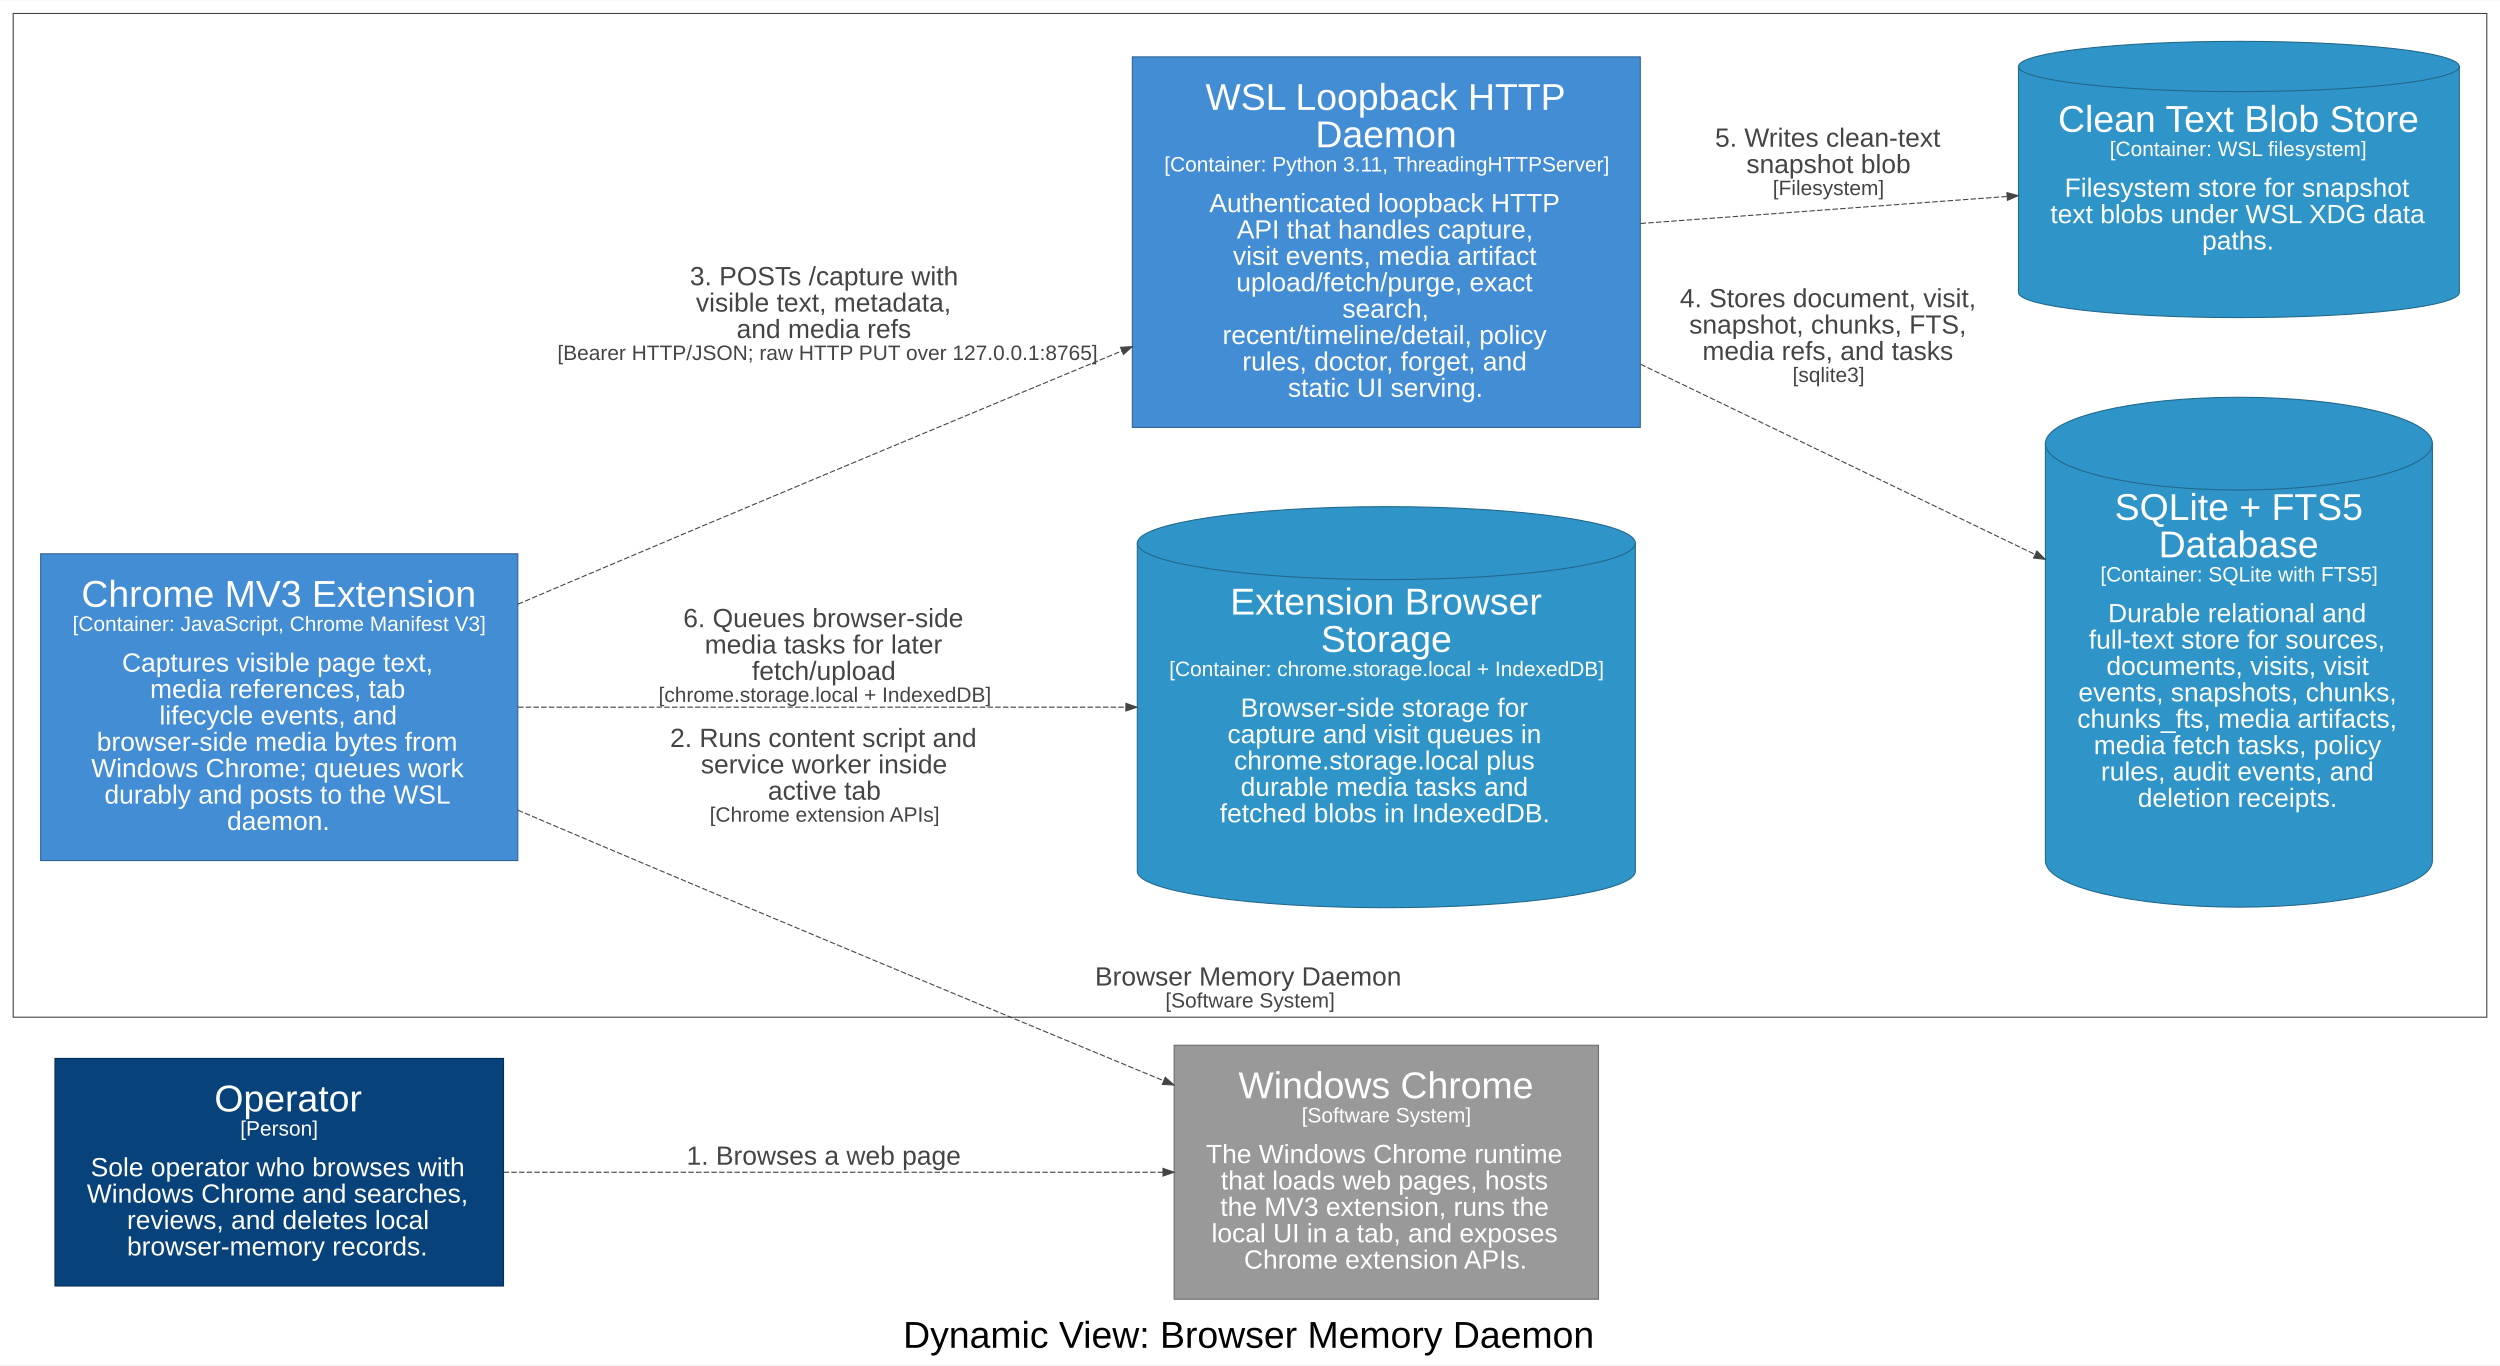
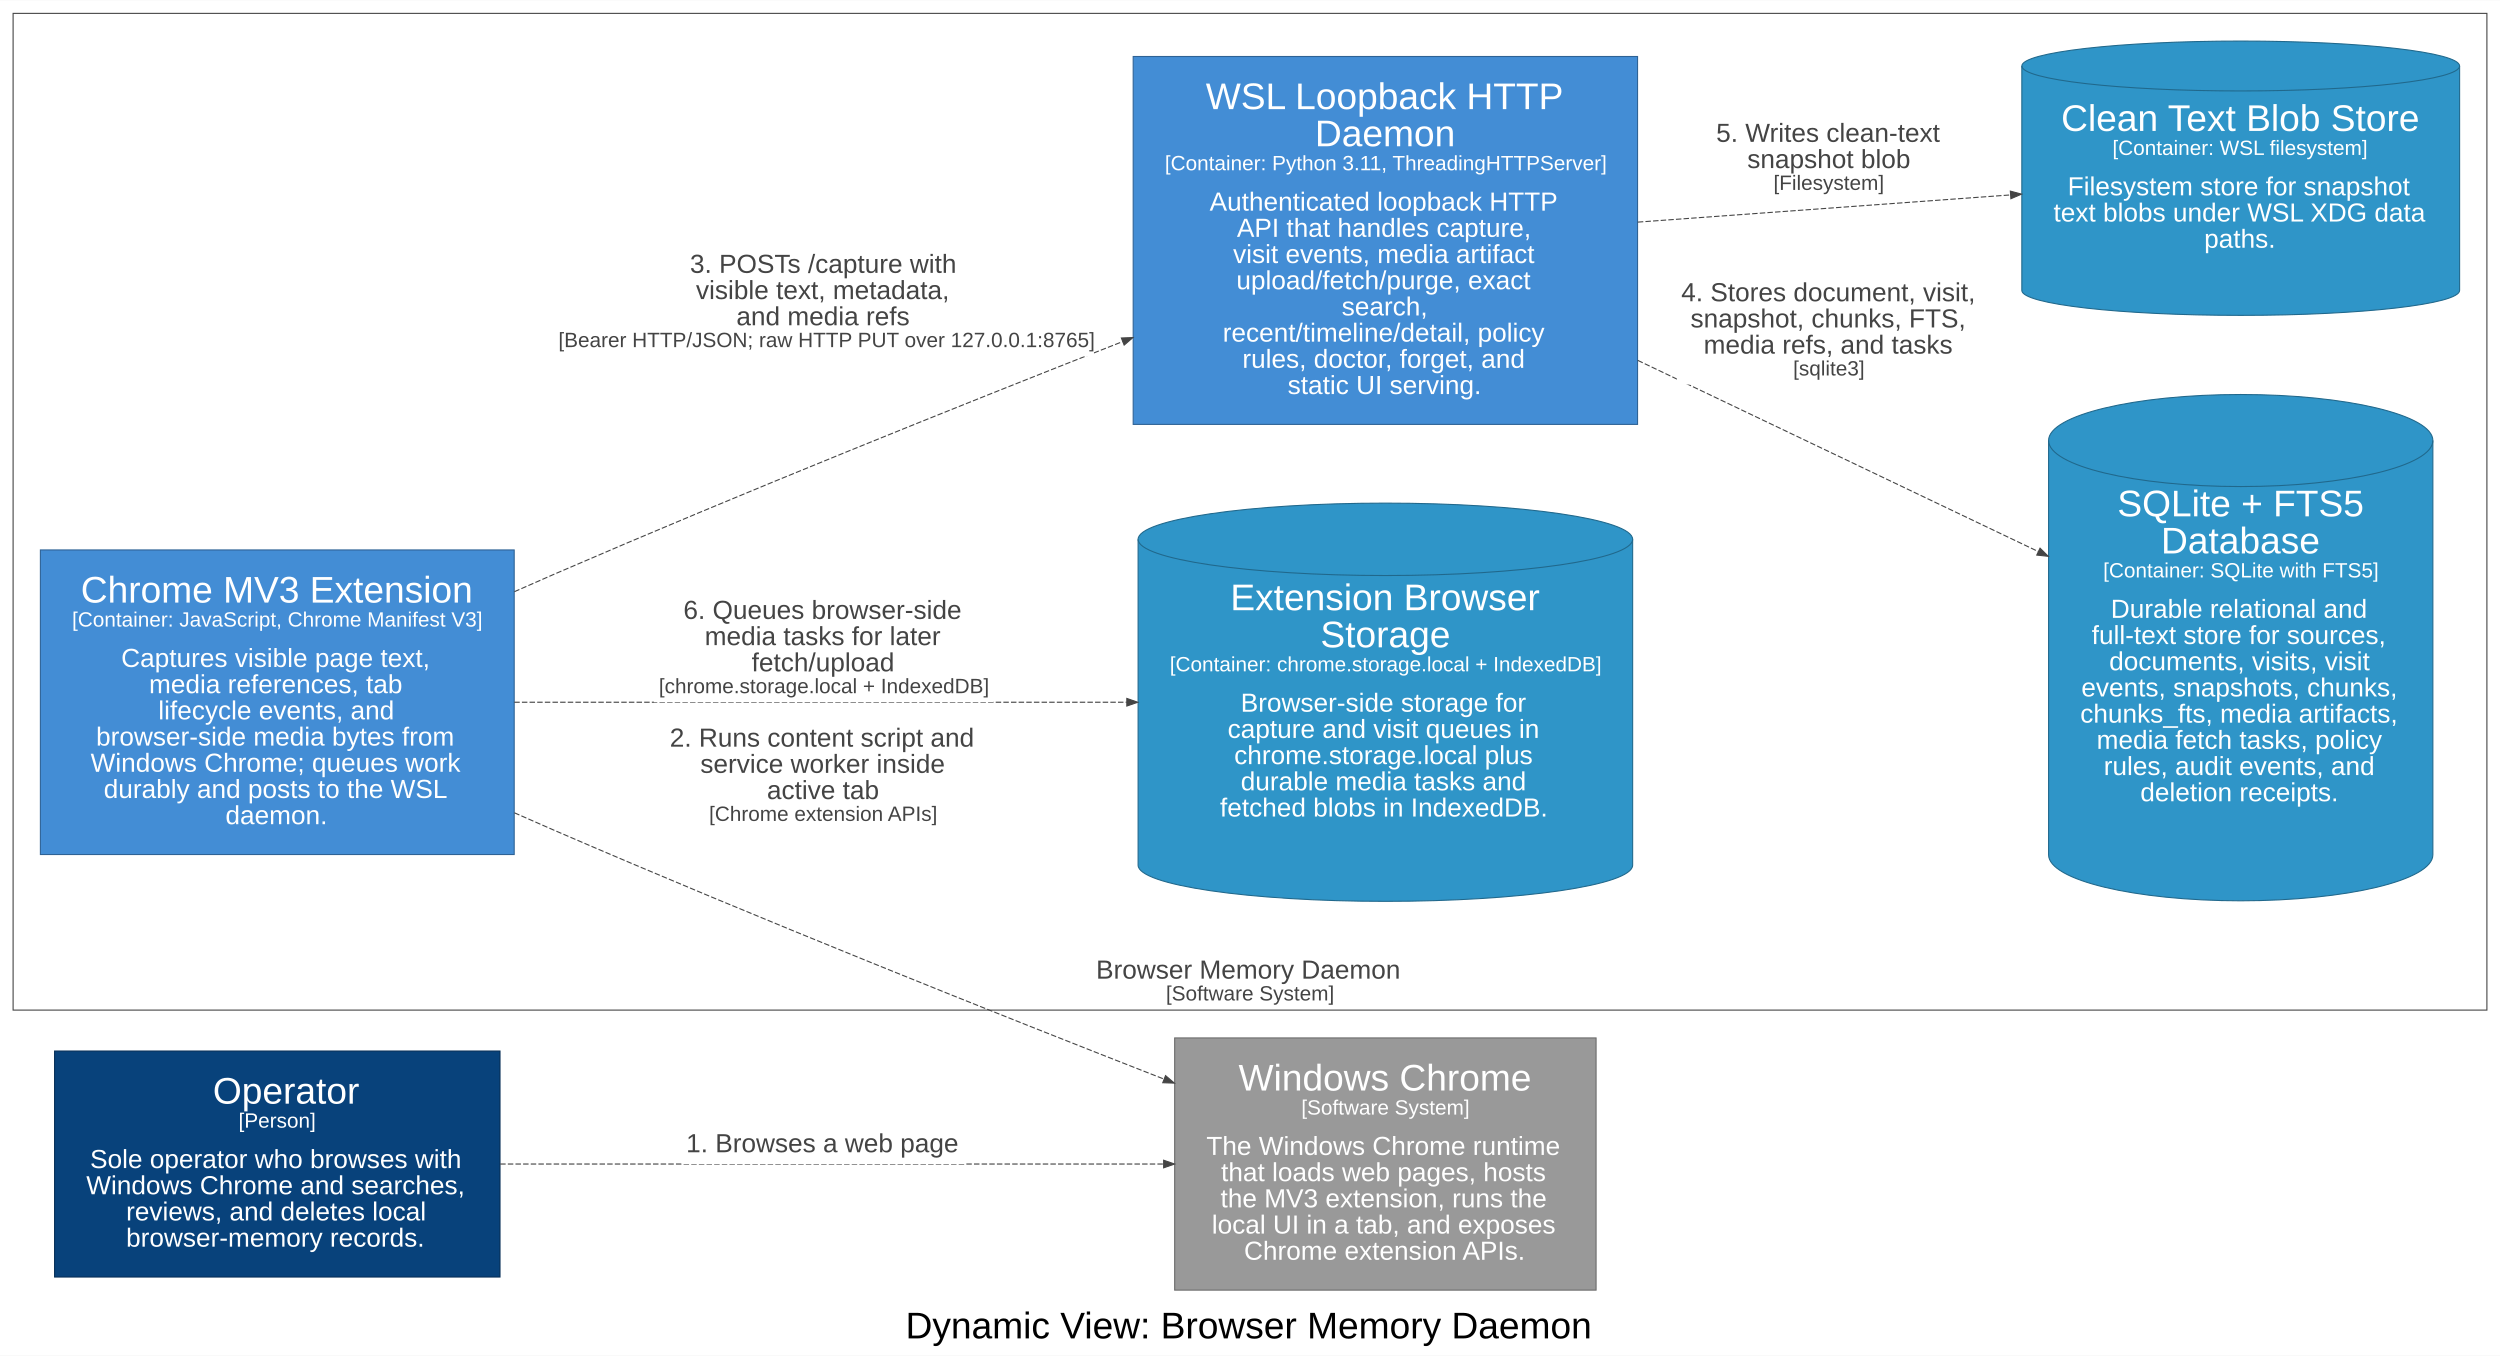
- <svg xmlns="http://www.w3.org/2000/svg" width="2274pt" height="1242pt" viewBox="0.00 0.00 2274.00 1241.50">
+ <svg xmlns="http://www.w3.org/2000/svg" width="2290pt" height="1242pt" viewBox="0.00 0.00 2290.00 1241.50">
  <g id="graph0" class="graph" transform="scale(1 1) rotate(0) translate(4 1237.5)">
-     <polygon fill="white" stroke="transparent" points="-4,4 -4,-1237.5 2270,-1237.5 2270,4 -4,4" />
-     <text text-anchor="start" x="817.5" y="-11.8" font-family="Arial" font-size="34.00">Dynamic View: Browser Memory Daemon</text>
+     <polygon fill="white" stroke="transparent" points="-4,4 -4,-1237.5 2286,-1237.5 2286,4 -4,4" />
+     <text text-anchor="start" x="825.5" y="-11.8" font-family="Arial" font-size="34.00">Dynamic View: Browser Memory Daemon</text>
    <g id="clust1" class="cluster">
-       <polygon fill="none" stroke="#444444" points="8,-312.5 8,-1225.5 2258,-1225.5 2258,-312.5 8,-312.5" />
-       <text text-anchor="start" x="992" y="-341.3" font-family="Arial" font-size="24.00" fill="#444444">Browser Memory Daemon</text>
-       <text text-anchor="start" x="1056" y="-321.3" font-family="Arial" font-size="19.00" fill="#444444">[Software System]</text>
+       <polygon fill="none" stroke="#444444" points="8,-312.5 8,-1225.5 2274,-1225.5 2274,-312.5 8,-312.5" />
+       <text text-anchor="start" x="1000" y="-341.3" font-family="Arial" font-size="24.00" fill="#444444">Browser Memory Daemon</text>
+       <text text-anchor="start" x="1064" y="-321.3" font-family="Arial" font-size="19.00" fill="#444444">[Software System]</text>
    </g>
    <g id="13" class="node">
-       <path fill="#2f95c8" stroke="#20688c" d="M1483.5,-743.72C1483.5,-762.01 1381.98,-776.88 1257,-776.88 1132.02,-776.88 1030.5,-762.01 1030.5,-743.72 1030.5,-743.72 1030.5,-445.28 1030.5,-445.28 1030.5,-426.99 1132.02,-412.12 1257,-412.12 1381.98,-412.12 1483.5,-426.99 1483.5,-445.28 1483.5,-445.28 1483.5,-743.72 1483.5,-743.72" />
-       <path fill="none" stroke="#20688c" d="M1483.5,-743.72C1483.5,-725.42 1381.98,-710.56 1257,-710.56 1132.02,-710.56 1030.5,-725.42 1030.5,-743.72" />
-       <text text-anchor="start" x="1115" y="-678.8" font-family="Arial" font-size="34.00" fill="#ffffff">Extension Browser</text>
-       <text text-anchor="start" x="1197.5" y="-644.8" font-family="Arial" font-size="34.00" fill="#ffffff">Storage</text>
-       <text text-anchor="start" x="1059.5" y="-622.8" font-family="Arial" font-size="19.00" fill="#ffffff">[Container: chrome.storage.local + IndexedDB]</text>
-       <text text-anchor="start" x="1124.5" y="-585.8" font-family="Arial" font-size="24.00" fill="#ffffff">Browser-side storage for</text>
-       <text text-anchor="start" x="1112.5" y="-561.8" font-family="Arial" font-size="24.00" fill="#ffffff">capture and visit queues in</text>
-       <text text-anchor="start" x="1118.5" y="-537.8" font-family="Arial" font-size="24.00" fill="#ffffff">chrome.storage.local plus</text>
-       <text text-anchor="start" x="1124.5" y="-513.8" font-family="Arial" font-size="24.00" fill="#ffffff">durable media tasks and</text>
-       <text text-anchor="start" x="1105.5" y="-489.8" font-family="Arial" font-size="24.00" fill="#ffffff">fetched blobs in IndexedDB.</text>
+       <path fill="#2f95c8" stroke="#20688c" d="M1491.5,-743.72C1491.5,-762.01 1389.98,-776.88 1265,-776.88 1140.02,-776.88 1038.5,-762.01 1038.5,-743.72 1038.5,-743.72 1038.5,-445.28 1038.5,-445.28 1038.5,-426.99 1140.02,-412.12 1265,-412.12 1389.98,-412.12 1491.5,-426.99 1491.5,-445.28 1491.5,-445.28 1491.5,-743.72 1491.5,-743.72" />
+       <path fill="none" stroke="#20688c" d="M1491.5,-743.72C1491.5,-725.42 1389.98,-710.56 1265,-710.56 1140.02,-710.56 1038.5,-725.42 1038.5,-743.72" />
+       <text text-anchor="start" x="1123" y="-678.8" font-family="Arial" font-size="34.00" fill="#ffffff">Extension Browser</text>
+       <text text-anchor="start" x="1205.5" y="-644.8" font-family="Arial" font-size="34.00" fill="#ffffff">Storage</text>
+       <text text-anchor="start" x="1067.5" y="-622.8" font-family="Arial" font-size="19.00" fill="#ffffff">[Container: chrome.storage.local + IndexedDB]</text>
+       <text text-anchor="start" x="1132.5" y="-585.8" font-family="Arial" font-size="24.00" fill="#ffffff">Browser-side storage for</text>
+       <text text-anchor="start" x="1120.5" y="-561.8" font-family="Arial" font-size="24.00" fill="#ffffff">capture and visit queues in</text>
+       <text text-anchor="start" x="1126.5" y="-537.8" font-family="Arial" font-size="24.00" fill="#ffffff">chrome.storage.local plus</text>
+       <text text-anchor="start" x="1132.5" y="-513.8" font-family="Arial" font-size="24.00" fill="#ffffff">durable media tasks and</text>
+       <text text-anchor="start" x="1113.5" y="-489.8" font-family="Arial" font-size="24.00" fill="#ffffff">fetched blobs in IndexedDB.</text>
    </g>
    <g id="14" class="node">
-       <polygon fill="#438dd5" stroke="#2e6295" points="1488,-1186 1026,-1186 1026,-849 1488,-849 1488,-1186" />
-       <text text-anchor="start" x="1092.5" y="-1137.8" font-family="Arial" font-size="34.00" fill="#ffffff">WSL Loopback HTTP</text>
-       <text text-anchor="start" x="1192.5" y="-1103.8" font-family="Arial" font-size="34.00" fill="#ffffff">Daemon</text>
-       <text text-anchor="start" x="1055" y="-1081.8" font-family="Arial" font-size="19.00" fill="#ffffff">[Container: Python 3.11, ThreadingHTTPServer]</text>
-       <text text-anchor="start" x="1096" y="-1044.8" font-family="Arial" font-size="24.00" fill="#ffffff">Authenticated loopback HTTP</text>
-       <text text-anchor="start" x="1121" y="-1020.8" font-family="Arial" font-size="24.00" fill="#ffffff">API that handles capture,</text>
-       <text text-anchor="start" x="1117.5" y="-996.8" font-family="Arial" font-size="24.00" fill="#ffffff">visit events, media artifact</text>
-       <text text-anchor="start" x="1120.5" y="-972.8" font-family="Arial" font-size="24.00" fill="#ffffff">upload/fetch/purge, exact</text>
-       <text text-anchor="start" x="1217" y="-948.8" font-family="Arial" font-size="24.00" fill="#ffffff">search,</text>
-       <text text-anchor="start" x="1108" y="-924.8" font-family="Arial" font-size="24.00" fill="#ffffff">recent/timeline/detail, policy</text>
-       <text text-anchor="start" x="1126" y="-900.8" font-family="Arial" font-size="24.00" fill="#ffffff">rules, doctor, forget, and</text>
-       <text text-anchor="start" x="1167.5" y="-876.8" font-family="Arial" font-size="24.00" fill="#ffffff">static UI serving.</text>
+       <polygon fill="#438dd5" stroke="#2e6295" points="1496,-1186 1034,-1186 1034,-849 1496,-849 1496,-1186" />
+       <text text-anchor="start" x="1100.5" y="-1137.8" font-family="Arial" font-size="34.00" fill="#ffffff">WSL Loopback HTTP</text>
+       <text text-anchor="start" x="1200.5" y="-1103.8" font-family="Arial" font-size="34.00" fill="#ffffff">Daemon</text>
+       <text text-anchor="start" x="1063" y="-1081.8" font-family="Arial" font-size="19.00" fill="#ffffff">[Container: Python 3.11, ThreadingHTTPServer]</text>
+       <text text-anchor="start" x="1104" y="-1044.8" font-family="Arial" font-size="24.00" fill="#ffffff">Authenticated loopback HTTP</text>
+       <text text-anchor="start" x="1129" y="-1020.8" font-family="Arial" font-size="24.00" fill="#ffffff">API that handles capture,</text>
+       <text text-anchor="start" x="1125.5" y="-996.8" font-family="Arial" font-size="24.00" fill="#ffffff">visit events, media artifact</text>
+       <text text-anchor="start" x="1128.5" y="-972.8" font-family="Arial" font-size="24.00" fill="#ffffff">upload/fetch/purge, exact</text>
+       <text text-anchor="start" x="1225" y="-948.8" font-family="Arial" font-size="24.00" fill="#ffffff">search,</text>
+       <text text-anchor="start" x="1116" y="-924.8" font-family="Arial" font-size="24.00" fill="#ffffff">recent/timeline/detail, policy</text>
+       <text text-anchor="start" x="1134" y="-900.8" font-family="Arial" font-size="24.00" fill="#ffffff">rules, doctor, forget, and</text>
+       <text text-anchor="start" x="1175.5" y="-876.8" font-family="Arial" font-size="24.00" fill="#ffffff">static UI serving.</text>
    </g>
    <g id="27" class="node">
-       <path fill="#2f95c8" stroke="#20688c" d="M2208.5,-834.22C2208.5,-857.48 2129.61,-876.38 2032.5,-876.38 1935.39,-876.38 1856.5,-857.48 1856.5,-834.22 1856.5,-834.22 1856.5,-454.78 1856.5,-454.78 1856.5,-431.52 1935.39,-412.62 2032.5,-412.62 2129.61,-412.62 2208.5,-431.52 2208.5,-454.78 2208.5,-454.78 2208.5,-834.22 2208.5,-834.22" />
-       <path fill="none" stroke="#20688c" d="M2208.5,-834.22C2208.5,-810.95 2129.61,-792.06 2032.5,-792.06 1935.39,-792.06 1856.5,-810.95 1856.5,-834.22" />
-       <text text-anchor="start" x="1919.5" y="-764.8" font-family="Arial" font-size="34.00" fill="#ffffff">SQLite + FTS5</text>
-       <text text-anchor="start" x="1959.5" y="-730.8" font-family="Arial" font-size="34.00" fill="#ffffff">Database</text>
-       <text text-anchor="start" x="1906.5" y="-708.8" font-family="Arial" font-size="19.00" fill="#ffffff">[Container: SQLite with FTS5]</text>
-       <text text-anchor="start" x="1913.5" y="-671.8" font-family="Arial" font-size="24.00" fill="#ffffff">Durable relational and</text>
-       <text text-anchor="start" x="1896" y="-647.8" font-family="Arial" font-size="24.00" fill="#ffffff">full-text store for sources,</text>
-       <text text-anchor="start" x="1912" y="-623.8" font-family="Arial" font-size="24.00" fill="#ffffff">documents, visits, visit</text>
-       <text text-anchor="start" x="1886.5" y="-599.8" font-family="Arial" font-size="24.00" fill="#ffffff">events, snapshots, chunks,</text>
-       <text text-anchor="start" x="1885.5" y="-575.8" font-family="Arial" font-size="24.00" fill="#ffffff">chunks_fts, media artifacts,</text>
-       <text text-anchor="start" x="1900.5" y="-551.8" font-family="Arial" font-size="24.00" fill="#ffffff">media fetch tasks, policy</text>
-       <text text-anchor="start" x="1907" y="-527.8" font-family="Arial" font-size="24.00" fill="#ffffff">rules, audit events, and</text>
-       <text text-anchor="start" x="1940.5" y="-503.8" font-family="Arial" font-size="24.00" fill="#ffffff">deletion receipts.</text>
+       <path fill="#2f95c8" stroke="#20688c" d="M2224.5,-834.22C2224.5,-857.48 2145.61,-876.38 2048.5,-876.38 1951.39,-876.38 1872.5,-857.48 1872.5,-834.22 1872.5,-834.22 1872.5,-454.78 1872.5,-454.78 1872.5,-431.52 1951.39,-412.62 2048.5,-412.62 2145.61,-412.62 2224.5,-431.52 2224.5,-454.78 2224.5,-454.78 2224.5,-834.22 2224.5,-834.22" />
+       <path fill="none" stroke="#20688c" d="M2224.5,-834.22C2224.5,-810.95 2145.61,-792.06 2048.5,-792.06 1951.39,-792.06 1872.5,-810.95 1872.5,-834.22" />
+       <text text-anchor="start" x="1935.5" y="-764.8" font-family="Arial" font-size="34.00" fill="#ffffff">SQLite + FTS5</text>
+       <text text-anchor="start" x="1975.5" y="-730.8" font-family="Arial" font-size="34.00" fill="#ffffff">Database</text>
+       <text text-anchor="start" x="1922.5" y="-708.8" font-family="Arial" font-size="19.00" fill="#ffffff">[Container: SQLite with FTS5]</text>
+       <text text-anchor="start" x="1929.5" y="-671.8" font-family="Arial" font-size="24.00" fill="#ffffff">Durable relational and</text>
+       <text text-anchor="start" x="1912" y="-647.8" font-family="Arial" font-size="24.00" fill="#ffffff">full-text store for sources,</text>
+       <text text-anchor="start" x="1928" y="-623.8" font-family="Arial" font-size="24.00" fill="#ffffff">documents, visits, visit</text>
+       <text text-anchor="start" x="1902.5" y="-599.8" font-family="Arial" font-size="24.00" fill="#ffffff">events, snapshots, chunks,</text>
+       <text text-anchor="start" x="1901.5" y="-575.8" font-family="Arial" font-size="24.00" fill="#ffffff">chunks_fts, media artifacts,</text>
+       <text text-anchor="start" x="1916.5" y="-551.8" font-family="Arial" font-size="24.00" fill="#ffffff">media fetch tasks, policy</text>
+       <text text-anchor="start" x="1923" y="-527.8" font-family="Arial" font-size="24.00" fill="#ffffff">rules, audit events, and</text>
+       <text text-anchor="start" x="1956.5" y="-503.8" font-family="Arial" font-size="24.00" fill="#ffffff">deletion receipts.</text>
    </g>
    <g id="43" class="edge">
-       <path fill="none" stroke="#444444" stroke-dasharray="5,2" d="M1488.24,-906.47C1602.79,-851.23 1739.38,-785.37 1846.94,-733.5" />
-       <polygon fill="#444444" stroke="#444444" points="1848.78,-736.5 1856.27,-729 1845.74,-730.19 1848.78,-736.5" />
-       <text text-anchor="start" x="1524" y="-958.3" font-family="Arial" font-size="24.00" fill="#444444">4. Stores document, visit,</text>
-       <text text-anchor="start" x="1532.5" y="-934.3" font-family="Arial" font-size="24.00" fill="#444444">snapshot, chunks, FTS,</text>
-       <text text-anchor="start" x="1544.5" y="-910.3" font-family="Arial" font-size="24.00" fill="#444444">media refs, and tasks</text>
-       <text text-anchor="start" x="1626.5" y="-890.3" font-family="Arial" font-size="19.00" fill="#444444">[sqlite3]</text>
+       <path fill="none" stroke="#444444" stroke-dasharray="5,2" d="M1496.25,-907.61C1613.18,-851.8 1753.31,-784.91 1863.03,-732.55" />
+       <polygon fill="#444444" stroke="#444444" points="1864.69,-735.63 1872.21,-728.16 1861.68,-729.31 1864.69,-735.63" />
+       <polygon fill="white" stroke="transparent" points="1532,-885.5 1532,-984.5 1812,-984.5 1812,-885.5 1532,-885.5" />
+       <text text-anchor="start" x="1536" y="-961.8" font-family="Arial" font-size="24.00" fill="#444444">4. Stores document, visit,</text>
+       <text text-anchor="start" x="1544.5" y="-937.8" font-family="Arial" font-size="24.00" fill="#444444">snapshot, chunks, FTS,</text>
+       <text text-anchor="start" x="1556.5" y="-913.8" font-family="Arial" font-size="24.00" fill="#444444">media refs, and tasks</text>
+       <text text-anchor="start" x="1638.5" y="-893.8" font-family="Arial" font-size="19.00" fill="#444444">[sqlite3]</text>
    </g>
    <g id="28" class="node">
-       <path fill="#2f95c8" stroke="#20688c" d="M2233,-1177.28C2233,-1189.89 2143.13,-1200.13 2032.5,-1200.13 1921.87,-1200.13 1832,-1189.89 1832,-1177.28 1832,-1177.28 1832,-971.72 1832,-971.72 1832,-959.11 1921.87,-948.87 2032.5,-948.87 2143.13,-948.87 2233,-959.11 2233,-971.72 2233,-971.72 2233,-1177.28 2233,-1177.28" />
-       <path fill="none" stroke="#20688c" d="M2233,-1177.28C2233,-1164.68 2143.13,-1154.44 2032.5,-1154.44 1921.87,-1154.44 1832,-1164.68 1832,-1177.28" />
-       <text text-anchor="start" x="1868" y="-1117.8" font-family="Arial" font-size="34.00" fill="#ffffff">Clean Text Blob Store</text>
-       <text text-anchor="start" x="1915" y="-1095.8" font-family="Arial" font-size="19.00" fill="#ffffff">[Container: WSL filesystem]</text>
-       <text text-anchor="start" x="1874" y="-1058.8" font-family="Arial" font-size="24.00" fill="#ffffff">Filesystem store for snapshot</text>
-       <text text-anchor="start" x="1861" y="-1034.8" font-family="Arial" font-size="24.00" fill="#ffffff">text blobs under WSL XDG data</text>
-       <text text-anchor="start" x="1999" y="-1010.8" font-family="Arial" font-size="24.00" fill="#ffffff">paths.</text>
+       <path fill="#2f95c8" stroke="#20688c" d="M2249,-1177.28C2249,-1189.89 2159.13,-1200.13 2048.5,-1200.13 1937.87,-1200.13 1848,-1189.89 1848,-1177.28 1848,-1177.28 1848,-971.72 1848,-971.72 1848,-959.11 1937.87,-948.87 2048.5,-948.87 2159.13,-948.87 2249,-959.11 2249,-971.72 2249,-971.72 2249,-1177.28 2249,-1177.28" />
+       <path fill="none" stroke="#20688c" d="M2249,-1177.28C2249,-1164.68 2159.13,-1154.44 2048.5,-1154.44 1937.87,-1154.44 1848,-1164.68 1848,-1177.28" />
+       <text text-anchor="start" x="1884" y="-1117.8" font-family="Arial" font-size="34.00" fill="#ffffff">Clean Text Blob Store</text>
+       <text text-anchor="start" x="1931" y="-1095.8" font-family="Arial" font-size="19.00" fill="#ffffff">[Container: WSL filesystem]</text>
+       <text text-anchor="start" x="1890" y="-1058.8" font-family="Arial" font-size="24.00" fill="#ffffff">Filesystem store for snapshot</text>
+       <text text-anchor="start" x="1877" y="-1034.8" font-family="Arial" font-size="24.00" fill="#ffffff">text blobs under WSL XDG data</text>
+       <text text-anchor="start" x="2015" y="-1010.8" font-family="Arial" font-size="24.00" fill="#ffffff">paths.</text>
    </g>
    <g id="44" class="edge">
-       <path fill="none" stroke="#444444" stroke-dasharray="5,2" d="M1488.24,-1034.47C1593.93,-1042.26 1718.37,-1051.43 1821.47,-1059.02" />
-       <polygon fill="#444444" stroke="#444444" points="1821.47,-1062.53 1831.7,-1059.78 1821.98,-1055.55 1821.47,-1062.53" />
-       <text text-anchor="start" x="1556" y="-1104.3" font-family="Arial" font-size="24.00" fill="#444444">5. Writes clean-text</text>
-       <text text-anchor="start" x="1584.5" y="-1080.3" font-family="Arial" font-size="24.00" fill="#444444">snapshot blob</text>
-       <text text-anchor="start" x="1608.5" y="-1060.3" font-family="Arial" font-size="19.00" fill="#444444">[Filesystem]</text>
+       <path fill="none" stroke="#444444" stroke-dasharray="5,2" d="M1496.25,-1034.29C1604.31,-1042.18 1732.19,-1051.5 1837.57,-1059.19" />
+       <polygon fill="#444444" stroke="#444444" points="1837.47,-1062.69 1847.69,-1059.93 1837.98,-1055.71 1837.47,-1062.69" />
+       <polygon fill="white" stroke="transparent" points="1564,-1055.5 1564,-1130.5 1780,-1130.5 1780,-1055.5 1564,-1055.5" />
+       <text text-anchor="start" x="1568" y="-1107.8" font-family="Arial" font-size="24.00" fill="#444444">5. Writes clean-text</text>
+       <text text-anchor="start" x="1596.5" y="-1083.8" font-family="Arial" font-size="24.00" fill="#444444">snapshot blob</text>
+       <text text-anchor="start" x="1620.5" y="-1063.8" font-family="Arial" font-size="19.00" fill="#444444">[Filesystem]</text>
    </g>
    <g id="5" class="node">
      <polygon fill="#438dd5" stroke="#2e6295" points="467,-734 33,-734 33,-455 467,-455 467,-734" />
      <text text-anchor="start" x="70" y="-685.8" font-family="Arial" font-size="34.00" fill="#ffffff">Chrome MV3 Extension</text>
      <text text-anchor="start" x="62" y="-663.8" font-family="Arial" font-size="19.00" fill="#ffffff">[Container: JavaScript, Chrome Manifest V3]</text>
      <text text-anchor="start" x="107" y="-626.8" font-family="Arial" font-size="24.00" fill="#ffffff">Captures visible page text,</text>
      <text text-anchor="start" x="132.5" y="-602.8" font-family="Arial" font-size="24.00" fill="#ffffff">media references, tab</text>
      <text text-anchor="start" x="141" y="-578.8" font-family="Arial" font-size="24.00" fill="#ffffff">lifecycle events, and</text>
      <text text-anchor="start" x="84" y="-554.8" font-family="Arial" font-size="24.00" fill="#ffffff">browser-side media bytes from</text>
      <text text-anchor="start" x="79" y="-530.8" font-family="Arial" font-size="24.00" fill="#ffffff">Windows Chrome; queues work</text>
      <text text-anchor="start" x="91" y="-506.8" font-family="Arial" font-size="24.00" fill="#ffffff">durably and posts to the WSL</text>
      <text text-anchor="start" x="202.5" y="-482.8" font-family="Arial" font-size="24.00" fill="#ffffff">daemon.</text>
    </g>
    <g id="37" class="edge">
-       <path fill="none" stroke="#444444" stroke-dasharray="5,2" d="M467.21,-594.5C629.89,-594.5 852.65,-594.5 1019.95,-594.5" />
-       <polygon fill="#444444" stroke="#444444" points="1020.14,-598 1030.14,-594.5 1020.14,-591 1020.14,-598" />
-       <text text-anchor="start" x="617.5" y="-667.3" font-family="Arial" font-size="24.00" fill="#444444">6. Queues browser-side</text>
-       <text text-anchor="start" x="637" y="-643.3" font-family="Arial" font-size="24.00" fill="#444444">media tasks for later</text>
-       <text text-anchor="start" x="680" y="-619.3" font-family="Arial" font-size="24.00" fill="#444444">fetch/upload</text>
-       <text text-anchor="start" x="595" y="-599.3" font-family="Arial" font-size="19.00" fill="#444444">[chrome.storage.local + IndexedDB]</text>
+       <path fill="none" stroke="#444444" stroke-dasharray="5,2" d="M467.07,-594.5C631.86,-594.5 858.6,-594.5 1028.11,-594.5" />
+       <polygon fill="#444444" stroke="#444444" points="1028.17,-598 1038.17,-594.5 1028.17,-591 1028.17,-598" />
+       <polygon fill="white" stroke="transparent" points="595,-594.5 595,-693.5 906,-693.5 906,-594.5 595,-594.5" />
+       <text text-anchor="start" x="622" y="-670.8" font-family="Arial" font-size="24.00" fill="#444444">6. Queues browser-side</text>
+       <text text-anchor="start" x="641.5" y="-646.8" font-family="Arial" font-size="24.00" fill="#444444">media tasks for later</text>
+       <text text-anchor="start" x="684.5" y="-622.8" font-family="Arial" font-size="24.00" fill="#444444">fetch/upload</text>
+       <text text-anchor="start" x="599.5" y="-602.8" font-family="Arial" font-size="19.00" fill="#444444">[chrome.storage.local + IndexedDB]</text>
    </g>
    <g id="38" class="edge">
-       <path fill="none" stroke="#444444" stroke-dasharray="5,2" d="M467.09,-688.19C479.23,-693.38 491.26,-698.52 503,-703.5 674.43,-776.31 868.42,-857.17 1016.57,-918.6" />
-       <polygon fill="#444444" stroke="#444444" points="1015.23,-921.84 1025.81,-922.43 1017.91,-915.37 1015.23,-921.84" />
-       <text text-anchor="start" x="623.5" y="-978.3" font-family="Arial" font-size="24.00" fill="#444444">3. POSTs /capture with</text>
-       <text text-anchor="start" x="629" y="-954.3" font-family="Arial" font-size="24.00" fill="#444444">visible text, metadata,</text>
-       <text text-anchor="start" x="666" y="-930.3" font-family="Arial" font-size="24.00" fill="#444444">and media refs</text>
-       <text text-anchor="start" x="503" y="-910.3" font-family="Arial" font-size="19.00" fill="#444444">[Bearer HTTP/JSON; raw HTTP PUT over 127.0.0.1:8765]</text>
+       <path fill="none" stroke="#444444" stroke-dasharray="5,2" d="M467.17,-695.76C479.27,-701.14 491.27,-706.42 503,-711.5 676.12,-786.43 873.86,-865.76 1024.37,-924.86" />
+       <polygon fill="#444444" stroke="#444444" points="1023.18,-928.15 1033.76,-928.55 1025.73,-921.64 1023.18,-928.15" />
+       <polygon fill="white" stroke="transparent" points="503,-911.5 503,-1010.5 998,-1010.5 998,-911.5 503,-911.5" />
+       <text text-anchor="start" x="628" y="-987.8" font-family="Arial" font-size="24.00" fill="#444444">3. POSTs /capture with</text>
+       <text text-anchor="start" x="633.5" y="-963.8" font-family="Arial" font-size="24.00" fill="#444444">visible text, metadata,</text>
+       <text text-anchor="start" x="670.5" y="-939.8" font-family="Arial" font-size="24.00" fill="#444444">and media refs</text>
+       <text text-anchor="start" x="507.5" y="-919.8" font-family="Arial" font-size="19.00" fill="#444444">[Bearer HTTP/JSON; raw HTTP PUT over 127.0.0.1:8765]</text>
    </g>
    <g id="2" class="node">
-       <polygon fill="#999999" stroke="#6b6b6b" points="1450,-287 1064,-287 1064,-56 1450,-56 1450,-287" />
-       <text text-anchor="start" x="1122.5" y="-238.8" font-family="Arial" font-size="34.00" fill="#ffffff">Windows Chrome</text>
-       <text text-anchor="start" x="1180" y="-216.8" font-family="Arial" font-size="19.00" fill="#ffffff">[Software System]</text>
-       <text text-anchor="start" x="1093" y="-179.8" font-family="Arial" font-size="24.00" fill="#ffffff">The Windows Chrome runtime</text>
-       <text text-anchor="start" x="1106.5" y="-155.8" font-family="Arial" font-size="24.00" fill="#ffffff">that loads web pages, hosts</text>
-       <text text-anchor="start" x="1106" y="-131.8" font-family="Arial" font-size="24.00" fill="#ffffff">the MV3 extension, runs the</text>
-       <text text-anchor="start" x="1098" y="-107.8" font-family="Arial" font-size="24.00" fill="#ffffff">local UI in a tab, and exposes</text>
-       <text text-anchor="start" x="1127.5" y="-83.8" font-family="Arial" font-size="24.00" fill="#ffffff">Chrome extension APIs.</text>
+       <polygon fill="#999999" stroke="#6b6b6b" points="1458,-287 1072,-287 1072,-56 1458,-56 1458,-287" />
+       <text text-anchor="start" x="1130.5" y="-238.8" font-family="Arial" font-size="34.00" fill="#ffffff">Windows Chrome</text>
+       <text text-anchor="start" x="1188" y="-216.8" font-family="Arial" font-size="19.00" fill="#ffffff">[Software System]</text>
+       <text text-anchor="start" x="1101" y="-179.8" font-family="Arial" font-size="24.00" fill="#ffffff">The Windows Chrome runtime</text>
+       <text text-anchor="start" x="1114.5" y="-155.8" font-family="Arial" font-size="24.00" fill="#ffffff">that loads web pages, hosts</text>
+       <text text-anchor="start" x="1114" y="-131.8" font-family="Arial" font-size="24.00" fill="#ffffff">the MV3 extension, runs the</text>
+       <text text-anchor="start" x="1106" y="-107.8" font-family="Arial" font-size="24.00" fill="#ffffff">local UI in a tab, and exposes</text>
+       <text text-anchor="start" x="1135.5" y="-83.8" font-family="Arial" font-size="24.00" fill="#ffffff">Chrome extension APIs.</text>
    </g>
    <g id="35" class="edge">
-       <path fill="none" stroke="#444444" stroke-dasharray="5,2" d="M467.09,-500.81C479.23,-495.62 491.26,-490.48 503,-485.5 689.43,-406.31 902.55,-317.61 1054.37,-254.74" />
-       <polygon fill="#444444" stroke="#444444" points="1055.92,-257.88 1063.82,-250.82 1053.24,-251.41 1055.92,-257.88" />
-       <text text-anchor="start" x="605.5" y="-558.3" font-family="Arial" font-size="24.00" fill="#444444">2. Runs content script and</text>
-       <text text-anchor="start" x="633.5" y="-534.3" font-family="Arial" font-size="24.00" fill="#444444">service worker inside</text>
-       <text text-anchor="start" x="694.5" y="-510.3" font-family="Arial" font-size="24.00" fill="#444444">active tab</text>
-       <text text-anchor="start" x="641.5" y="-490.3" font-family="Arial" font-size="19.00" fill="#444444">[Chrome extension APIs]</text>
+       <path fill="none" stroke="#444444" stroke-dasharray="5,2" d="M467.17,-493.24C479.27,-487.86 491.27,-482.58 503,-477.5 691,-396.12 908.03,-309.57 1062.09,-249.36" />
+       <polygon fill="#444444" stroke="#444444" points="1063.64,-252.51 1071.68,-245.61 1061.09,-245.99 1063.64,-252.51" />
+       <polygon fill="white" stroke="transparent" points="605.5,-477.5 605.5,-576.5 895.5,-576.5 895.5,-477.5 605.5,-477.5" />
+       <text text-anchor="start" x="609.5" y="-553.8" font-family="Arial" font-size="24.00" fill="#444444">2. Runs content script and</text>
+       <text text-anchor="start" x="637.5" y="-529.8" font-family="Arial" font-size="24.00" fill="#444444">service worker inside</text>
+       <text text-anchor="start" x="698.5" y="-505.8" font-family="Arial" font-size="24.00" fill="#444444">active tab</text>
+       <text text-anchor="start" x="645.5" y="-485.8" font-family="Arial" font-size="19.00" fill="#444444">[Chrome extension APIs]</text>
    </g>
    <g id="1" class="node">
      <polygon fill="#08427b" stroke="#052e56" points="454,-275 46,-275 46,-68 454,-68 454,-275" />
      <text text-anchor="start" x="191" y="-226.8" font-family="Arial" font-size="34.00" fill="#ffffff">Operator</text>
      <text text-anchor="start" x="214.5" y="-204.8" font-family="Arial" font-size="19.00" fill="#ffffff">[Person]</text>
      <text text-anchor="start" x="78.5" y="-167.8" font-family="Arial" font-size="24.00" fill="#ffffff">Sole operator who browses with</text>
      <text text-anchor="start" x="75" y="-143.8" font-family="Arial" font-size="24.00" fill="#ffffff">Windows Chrome and searches,</text>
      <text text-anchor="start" x="111.5" y="-119.8" font-family="Arial" font-size="24.00" fill="#ffffff">reviews, and deletes local</text>
      <text text-anchor="start" x="111.5" y="-95.8" font-family="Arial" font-size="24.00" fill="#ffffff">browser-memory records.</text>
    </g>
    <g id="30" class="edge">
-       <path fill="none" stroke="#444444" stroke-dasharray="5,2" d="M454.07,-171.5C628.75,-171.5 879.4,-171.5 1053.81,-171.5" />
-       <polygon fill="#444444" stroke="#444444" points="1053.88,-175 1063.88,-171.5 1053.88,-168 1053.88,-175" />
-       <text text-anchor="start" x="620.5" y="-178.3" font-family="Arial" font-size="24.00" fill="#444444">1. Browses a web page</text>
+       <path fill="none" stroke="#444444" stroke-dasharray="5,2" d="M454.17,-171.5C630.8,-171.5 885.34,-171.5 1061.71,-171.5" />
+       <polygon fill="#444444" stroke="#444444" points="1061.89,-175 1071.89,-171.5 1061.89,-168 1061.89,-175" />
+       <polygon fill="white" stroke="transparent" points="620.5,-171.5 620.5,-205.5 880.5,-205.5 880.5,-171.5 620.5,-171.5" />
+       <text text-anchor="start" x="624.5" y="-182.3" font-family="Arial" font-size="24.00" fill="#444444">1. Browses a web page</text>
    </g>
  </g>
</svg>
